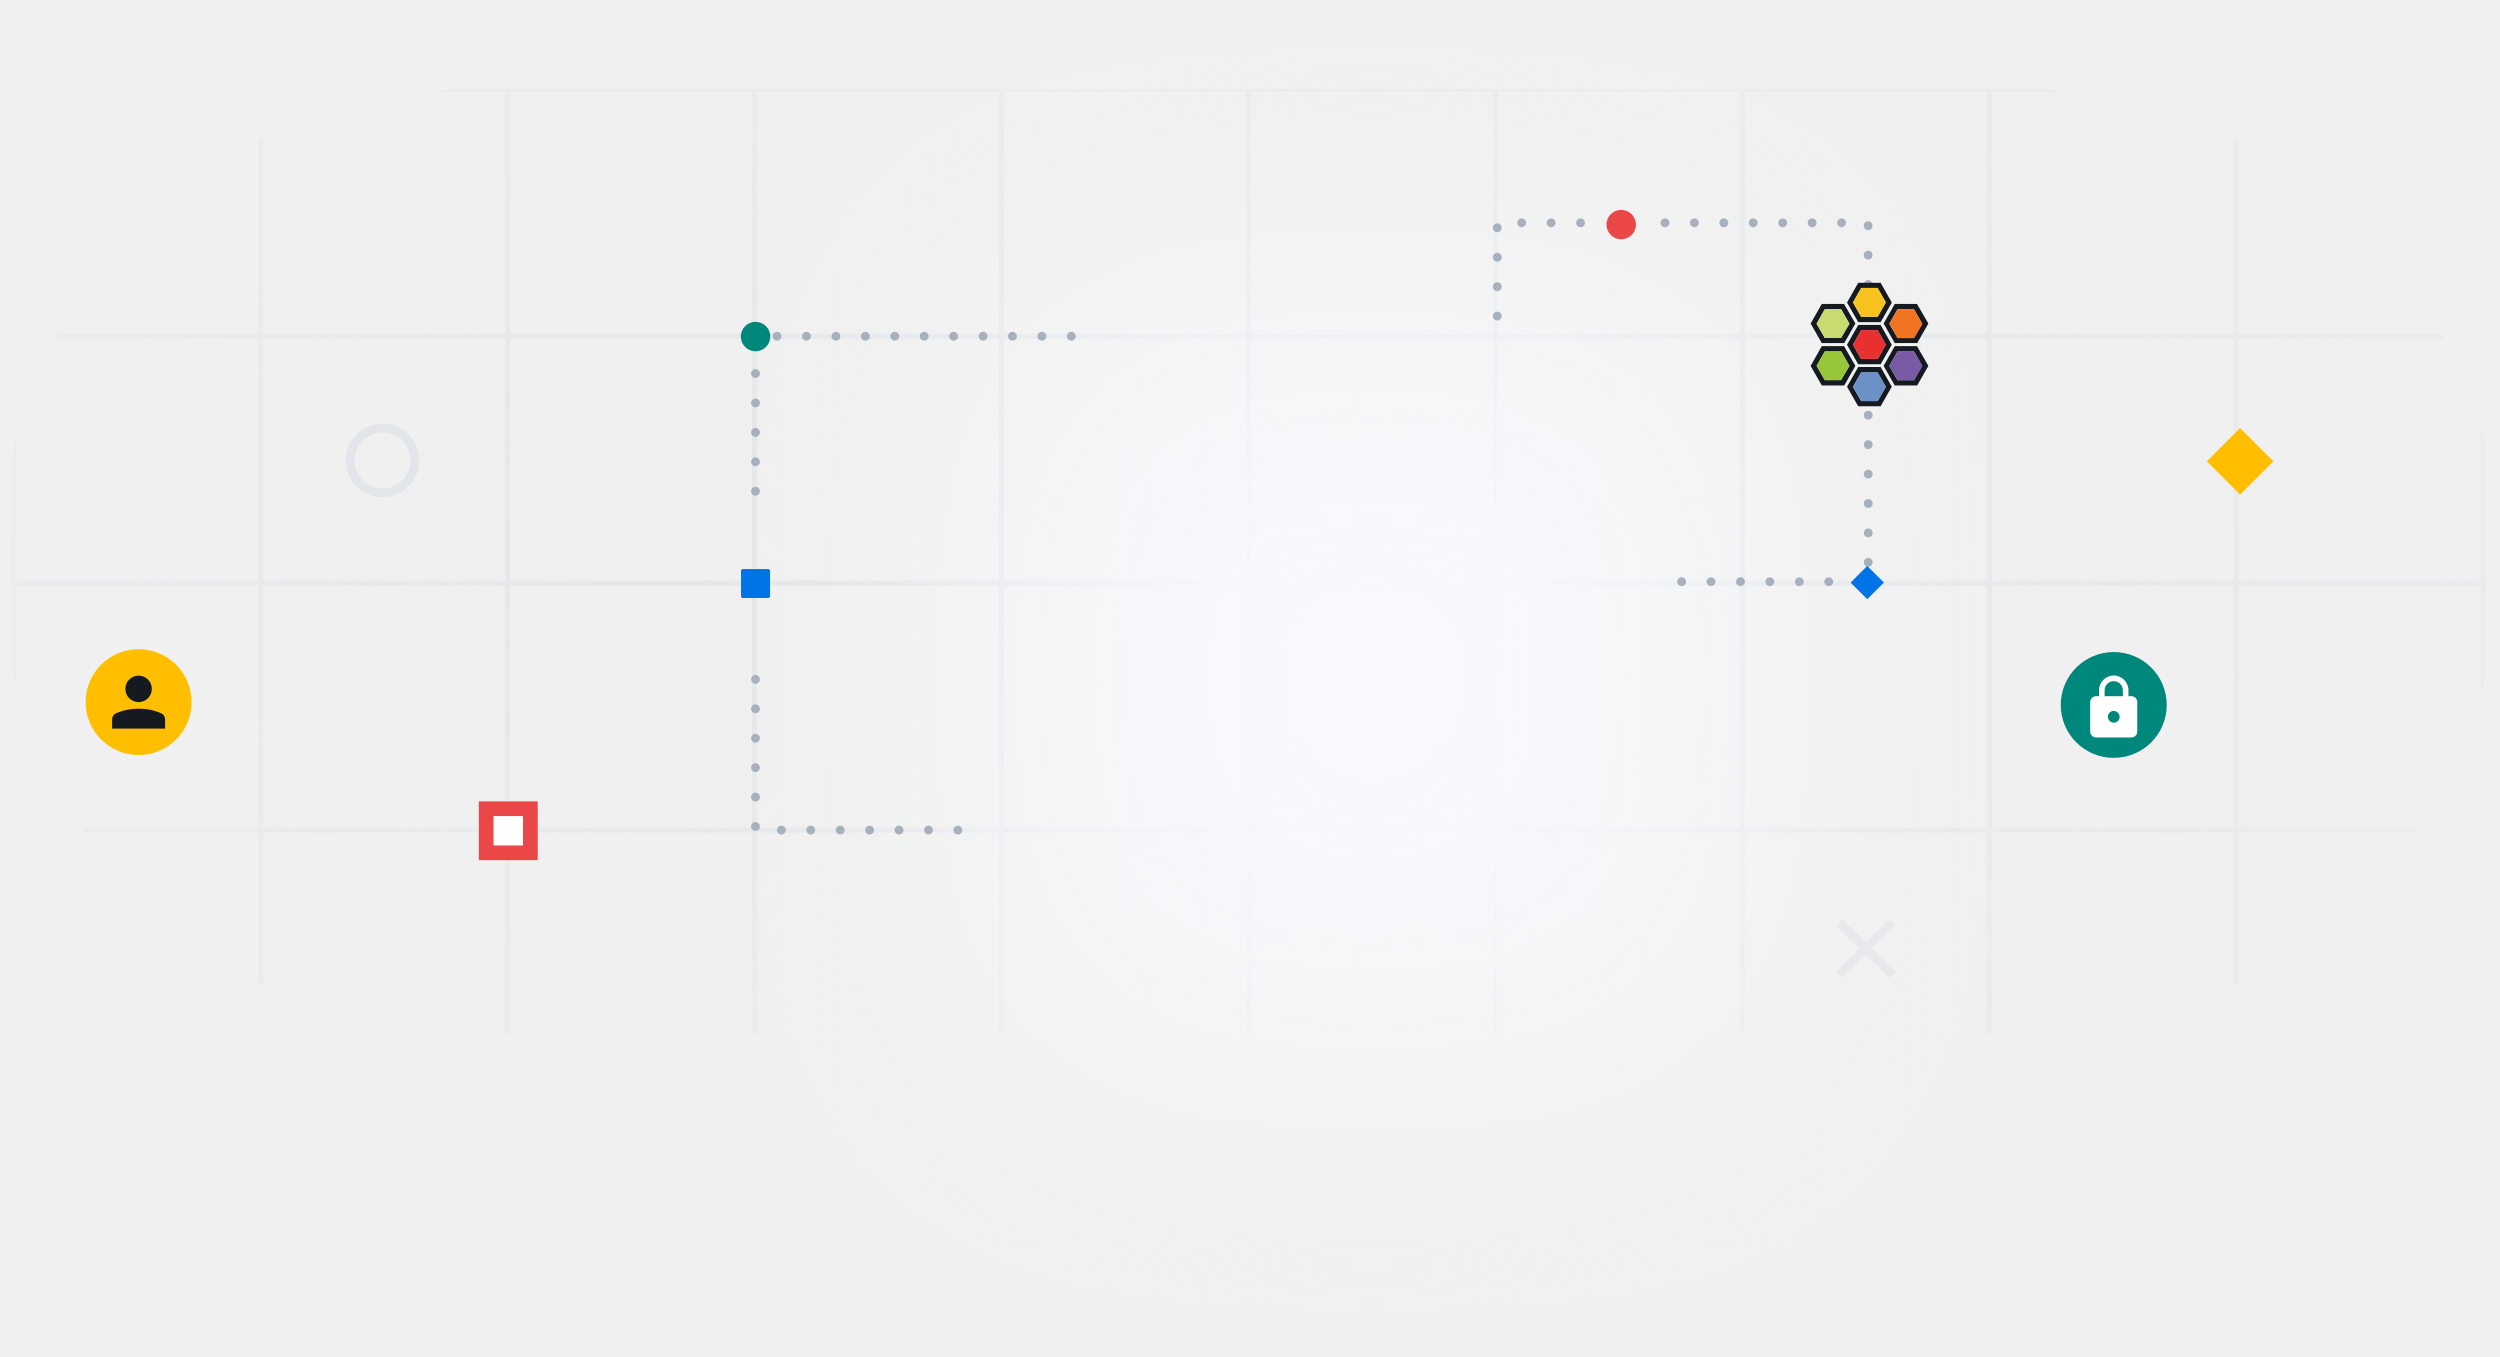
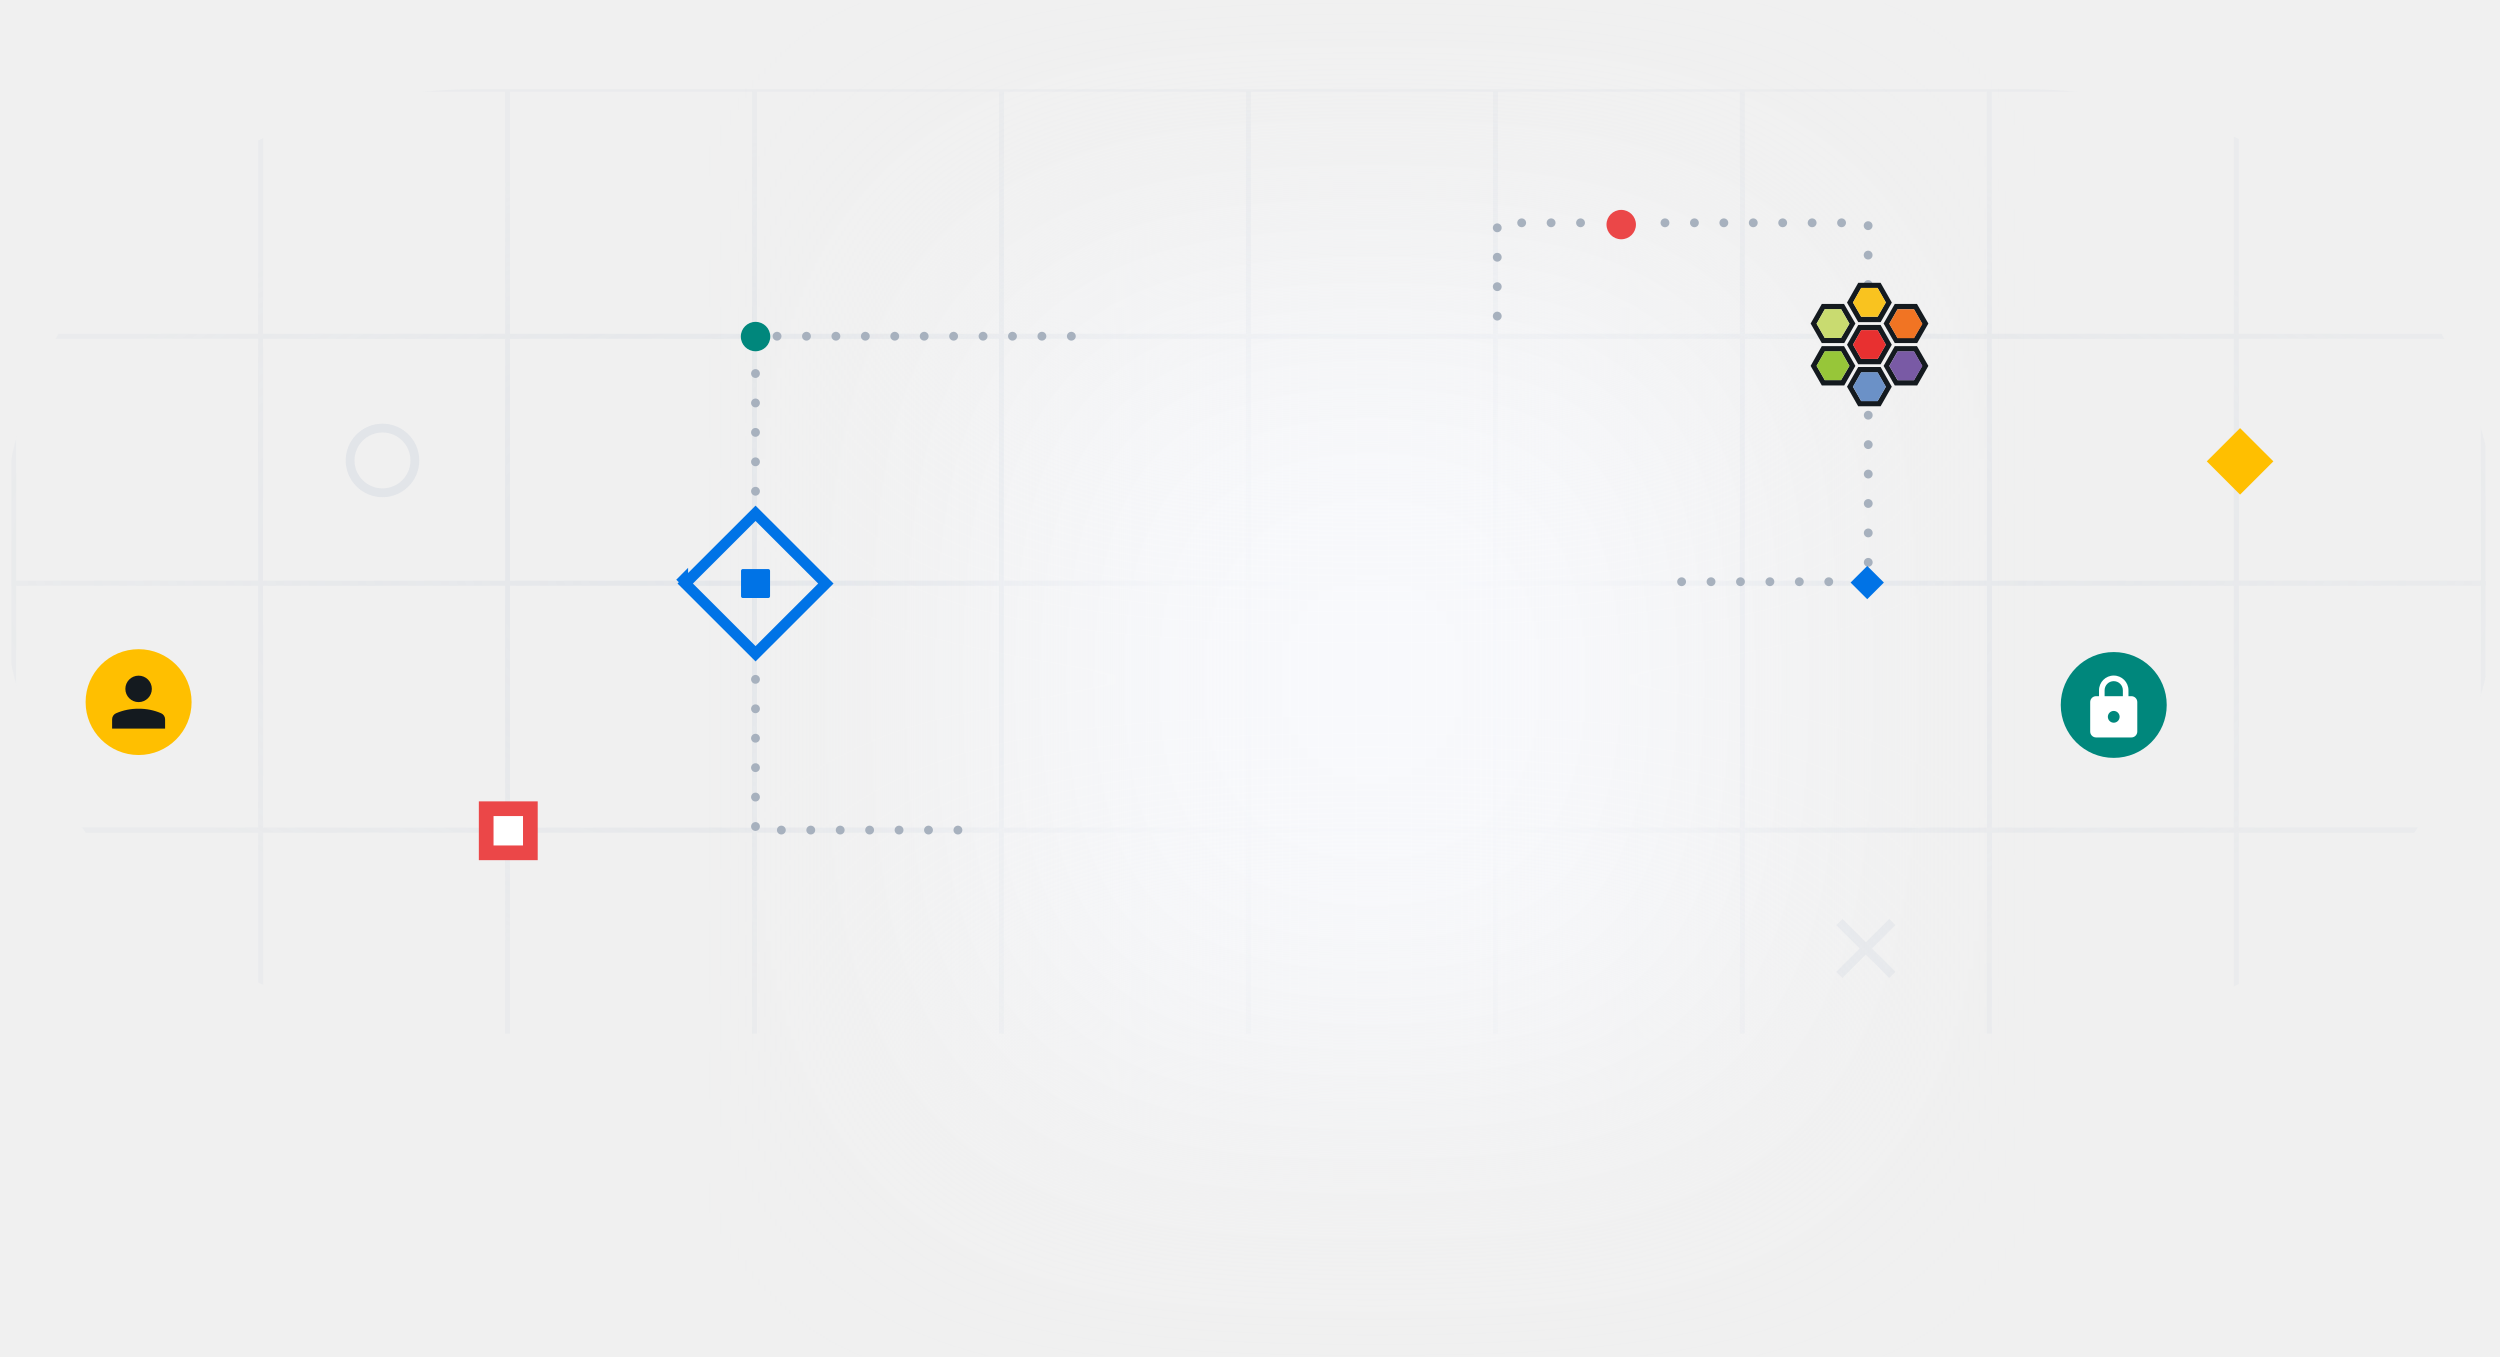
<svg xmlns="http://www.w3.org/2000/svg" width="728" height="395" viewBox="0 0 728 395" fill="none">
  <g opacity="0.5">
-     <mask id="mask0_7401_18191" style="mask-type:alpha" maskUnits="userSpaceOnUse" x="0" y="26" width="728" height="275">
-       <rect y="26" width="728" height="275" rx="137.5" fill="url(#paint0_radial_7401_18191)" />
+     <mask id="mask0_7245_10654" style="mask-type:alpha" maskUnits="userSpaceOnUse" x="0" y="26" width="728" height="275">
+       <rect y="26" width="728" height="275" rx="137.5" fill="url(#paint0_radial_7245_10654)" />
    </mask>
-     <g mask="url(#mask0_7401_18191)">
+     <g mask="url(#mask0_7245_10654)">
      <rect x="4" y="26" width="71.91" height="71.91" stroke="#D1D7E0" stroke-width="1.379" />
      <rect x="75.91" y="26" width="71.91" height="71.91" stroke="#D1D7E0" stroke-width="1.379" />
      <rect x="147.82" y="26" width="71.91" height="71.91" stroke="#D1D7E0" stroke-width="1.379" />
      <rect x="219.73" y="26" width="71.91" height="71.91" stroke="#D1D7E0" stroke-width="1.379" />
      <rect x="291.641" y="26" width="71.91" height="71.91" stroke="#D1D7E0" stroke-width="1.379" />
      <rect x="363.551" y="26" width="71.91" height="71.91" stroke="#D1D7E0" stroke-width="1.379" />
      <rect x="435.461" y="26" width="71.91" height="71.91" stroke="#D1D7E0" stroke-width="1.379" />
      <rect x="507.371" y="26" width="71.91" height="71.91" stroke="#D1D7E0" stroke-width="1.379" />
      <rect x="579.281" y="26" width="71.91" height="71.91" stroke="#D1D7E0" stroke-width="1.379" />
      <rect x="651.191" y="26" width="71.91" height="71.91" stroke="#D1D7E0" stroke-width="1.379" />
      <rect x="4" y="97.91" width="71.91" height="71.91" stroke="#D1D7E0" stroke-width="1.379" />
      <rect x="75.91" y="97.91" width="71.91" height="71.91" stroke="#D1D7E0" stroke-width="1.379" />
      <rect x="147.82" y="97.91" width="71.91" height="71.91" stroke="#D1D7E0" stroke-width="1.379" />
      <rect x="219.73" y="97.91" width="71.91" height="71.91" stroke="#D1D7E0" stroke-width="1.379" />
      <rect x="291.641" y="97.91" width="71.91" height="71.91" stroke="#D1D7E0" stroke-width="1.379" />
      <rect x="363.551" y="97.91" width="71.91" height="71.91" stroke="#D1D7E0" stroke-width="1.379" />
      <rect x="435.461" y="97.91" width="71.91" height="71.91" stroke="#D1D7E0" stroke-width="1.379" />
      <rect x="507.371" y="97.91" width="71.91" height="71.91" stroke="#D1D7E0" stroke-width="1.379" />
      <rect x="579.281" y="97.91" width="71.91" height="71.91" stroke="#D1D7E0" stroke-width="1.379" />
      <rect x="651.191" y="97.91" width="71.91" height="71.91" stroke="#D1D7E0" stroke-width="1.379" />
      <rect x="4" y="169.82" width="71.91" height="71.91" stroke="#D1D7E0" stroke-width="1.379" />
      <rect x="75.91" y="169.82" width="71.91" height="71.91" stroke="#D1D7E0" stroke-width="1.379" />
      <rect x="147.82" y="169.82" width="71.91" height="71.91" stroke="#D1D7E0" stroke-width="1.379" />
      <rect x="219.73" y="169.82" width="71.91" height="71.91" stroke="#D1D7E0" stroke-width="1.379" />
      <rect x="291.641" y="169.82" width="71.91" height="71.91" stroke="#D1D7E0" stroke-width="1.379" />
      <rect x="363.551" y="169.82" width="71.91" height="71.91" stroke="#D1D7E0" stroke-width="1.379" />
      <rect x="435.461" y="169.82" width="71.91" height="71.91" stroke="#D1D7E0" stroke-width="1.379" />
      <rect x="507.371" y="169.82" width="71.91" height="71.91" stroke="#D1D7E0" stroke-width="1.379" />
      <rect x="579.281" y="169.82" width="71.91" height="71.91" stroke="#D1D7E0" stroke-width="1.379" />
      <rect x="651.191" y="169.82" width="71.91" height="71.91" stroke="#D1D7E0" stroke-width="1.379" />
      <rect x="4" y="241.73" width="71.91" height="71.91" stroke="#D1D7E0" stroke-width="1.379" />
      <rect x="75.91" y="241.73" width="71.91" height="71.91" stroke="#D1D7E0" stroke-width="1.379" />
      <rect x="147.82" y="241.73" width="71.91" height="71.91" stroke="#D1D7E0" stroke-width="1.379" />
      <rect x="219.73" y="241.73" width="71.91" height="71.91" stroke="#D1D7E0" stroke-width="1.379" />
      <rect x="291.641" y="241.73" width="71.91" height="71.91" stroke="#D1D7E0" stroke-width="1.379" />
      <rect x="363.551" y="241.73" width="71.91" height="71.91" stroke="#D1D7E0" stroke-width="1.379" />
      <rect x="435.461" y="241.73" width="71.91" height="71.91" stroke="#D1D7E0" stroke-width="1.379" />
      <rect x="507.371" y="241.73" width="71.91" height="71.91" stroke="#D1D7E0" stroke-width="1.379" />
      <rect x="579.281" y="241.73" width="71.91" height="71.91" stroke="#D1D7E0" stroke-width="1.379" />
      <rect x="651.191" y="241.73" width="71.91" height="71.91" stroke="#D1D7E0" stroke-width="1.379" />
    </g>
  </g>
-   <g filter="url(#filter0_f_7401_18191)">
+   <g filter="url(#filter0_f_7245_10654)">
    <rect x="295.348" y="89.545" width="208.465" height="216.554" fill="#F8F9FC" />
  </g>
  <path opacity="0.3" d="M535.627 268.476L543.342 276.18M551.056 283.885L543.342 276.18M543.342 276.18L551.056 268.476M543.342 276.18L535.627 283.885" stroke="#D1D7E0" stroke-width="2.568" />
  <ellipse opacity="0.45" cx="111.382" cy="134.078" rx="9.429" ry="9.417" stroke="#D1D7E0" stroke-width="2.568" />
  <path d="M219.998 197.823L219.998 241.719H281.952" stroke="#A7B1BE" stroke-width="2.568" stroke-linecap="round" stroke-linejoin="round" stroke-dasharray="0.01 8.56" />
  <path d="M544.034 120.902V169.396H482.884" stroke="#A7B1BE" stroke-width="2.568" stroke-linecap="round" stroke-linejoin="round" stroke-dasharray="0.01 8.56" />
  <path d="M219.998 143.057V97.907H320.463" stroke="#A7B1BE" stroke-width="2.568" stroke-linecap="round" stroke-linejoin="round" stroke-dasharray="0.01 8.56" />
  <path d="M544 82.858V64.881H482.04M436 92.055V64.881H461.386" stroke="#A7B1BE" stroke-width="2.568" stroke-linecap="round" stroke-linejoin="round" stroke-dasharray="0.01 8.56" />
-   <mask id="path-49-inside-1_7401_18191" fill="white">
-     <rect width="32.103" height="32.103" rx="0.528" transform="matrix(0.707574 0.706639 -0.707574 0.706639 220.014 147.239)" />
-   </mask>
-   <rect width="32.103" height="32.103" rx="0.528" transform="matrix(0.707574 0.706639 -0.707574 0.706639 220.014 147.239)" stroke="#0073E6" stroke-width="6.331" mask="url(#path-49-inside-1_7401_18191)" />
+   <path d="M220.014 149.476L240.489 169.925L220.014 190.374L199.538 169.925L220.014 149.476ZM198.79 169.178C198.79 169.178 198.79 169.179 198.79 169.179L198.79 169.178L198.044 169.925L198.79 169.178Z" stroke="#0073E6" stroke-width="3.165" />
  <rect x="215.787" y="165.703" width="8.452" height="8.441" rx="0.528" fill="#0073E6" />
  <rect x="467.814" y="69.68" width="8.561" height="8.572" rx="4.28" transform="rotate(-90 467.814 69.6797)" fill="#EB4748" />
  <rect x="215.728" y="102.288" width="8.561" height="8.572" rx="4.28" transform="rotate(-90 215.728 102.288)" fill="#00877C" />
  <rect x="141.578" y="235.498" width="12.864" height="12.841" fill="white" stroke="#EB4748" stroke-width="4.28" />
  <rect width="13.706" height="13.706" transform="matrix(0.707569 -0.706644 0.707569 0.706644 642.61 134.349)" fill="#FFBF00" />
  <path d="M547.633 94.628H541.121L537.851 100.385L541.106 106.083H547.632L550.887 100.385L547.633 94.628ZM546.764 104.521H541.971L539.585 100.37L541.973 96.175H546.766L549.154 100.37L546.764 104.521Z" fill="#141A1F" />
  <path d="M539.586 100.386L541.974 104.522H546.767L549.17 100.386L546.767 96.133H541.974L539.586 100.386Z" fill="#E83030" />
  <path d="M547.633 106.863H541.121L537.851 112.605L541.106 118.303H547.632L550.887 112.605L547.633 106.863ZM546.764 116.8H541.971L539.585 112.649L541.973 108.454H546.766L549.154 112.649L546.764 116.8Z" fill="#141A1F" />
  <path d="M539.586 112.607L541.974 116.802H546.767L549.17 112.607L546.767 108.412H541.974L539.586 112.607Z" fill="#6B91C7" />
  <path d="M547.633 82.349H541.121L537.851 88.106L541.121 93.804H547.647L550.902 88.106L547.633 82.349ZM546.764 92.242H541.971L539.585 88.09L541.973 83.853H546.766L549.154 88.048L546.764 92.242Z" fill="#141A1F" />
  <path d="M539.586 88.103L541.974 92.24H546.767L549.17 88.103L546.767 83.851H541.974L539.586 88.103Z" fill="#F9C31F" />
  <path d="M558.219 100.79H551.759L548.504 106.547L551.759 112.245H558.285L561.54 106.547L558.219 100.79ZM557.35 110.707H552.558L550.169 106.556L552.558 102.361H557.35L559.739 106.556L557.35 110.707Z" fill="#141A1F" />
  <path d="M550.167 106.565L552.59 110.716H557.369L559.815 106.565L557.369 102.312H552.59L550.167 106.565Z" fill="#795AA5" />
  <path d="M558.219 88.511H551.759L548.504 94.209L551.759 99.907H558.285L561.54 94.209L558.219 88.511ZM557.35 98.418H552.558L550.169 94.267L552.558 90.072H557.35L559.739 94.267L557.35 98.418Z" fill="#141A1F" />
  <path d="M550.167 94.27L552.551 98.477H557.369L559.815 94.326L557.369 90.073L552.551 90.073L550.167 94.27Z" fill="#F17423" />
  <path d="M536.981 100.79H530.511L527.256 106.547L530.511 112.245H537.037L540.292 106.547L536.981 100.79ZM536.112 110.698H531.378L528.989 106.547L531.378 102.352H536.17L538.559 106.547L536.112 110.698Z" fill="#141A1F" />
  <path d="M528.985 106.545L531.374 110.696H536.108L538.555 106.545L536.108 102.292H531.374L528.985 106.545Z" fill="#97C639" />
  <path d="M536.981 88.511H530.511L527.256 94.209L530.511 99.907H537.037L540.292 94.209L536.981 88.511ZM536.112 98.419H531.378L528.989 94.268L531.378 90.073H536.17L538.559 94.268L536.112 98.419Z" fill="#141A1F" />
  <path d="M528.985 94.267L531.374 98.418H536.108L538.555 94.267L536.108 90.015H531.374L528.985 94.267Z" fill="#C9DB70" />
  <ellipse cx="615.521" cy="205.287" rx="15.43" ry="15.41" fill="#00877C" />
  <path d="M620.664 202.728H619.807V201.011C619.807 198.642 617.887 196.719 615.521 196.719C613.155 196.719 611.235 198.642 611.235 201.011V202.728H610.377C609.435 202.728 608.663 203.5 608.663 204.444V213.028C608.663 213.973 609.435 214.745 610.377 214.745H620.664C621.607 214.745 622.378 213.973 622.378 213.028V204.444C622.378 203.5 621.607 202.728 620.664 202.728ZM615.521 210.453C614.578 210.453 613.806 209.681 613.806 208.736C613.806 207.792 614.578 207.02 615.521 207.02C616.464 207.02 617.235 207.792 617.235 208.736C617.235 209.681 616.464 210.453 615.521 210.453ZM618.178 202.728H612.863V201.011C612.863 199.543 614.055 198.35 615.521 198.35C616.986 198.35 618.178 199.543 618.178 201.011V202.728Z" fill="white" />
  <rect width="6.853" height="6.853" transform="matrix(0.707569 -0.706644 0.707569 0.706644 538.891 169.64)" fill="#0073E6" />
  <ellipse cx="40.36" cy="204.454" rx="15.43" ry="15.41" fill="#FFBF00" />
-   <g clip-path="url(#clip0_7401_18191)">
+   <g clip-path="url(#clip0_7245_10654)">
    <path d="M40.36 204.455C42.491 204.455 44.218 202.73 44.218 200.602C44.218 198.475 42.491 196.75 40.36 196.75C38.23 196.75 36.503 198.475 36.503 200.602C36.503 202.73 38.23 204.455 40.36 204.455Z" fill="#141A1F" />
    <path d="M48.075 209.463C48.077 209.094 47.972 208.733 47.773 208.422C47.574 208.112 47.289 207.865 46.953 207.712C44.874 206.808 42.627 206.355 40.36 206.381C38.093 206.355 35.846 206.808 33.767 207.712C33.431 207.865 33.147 208.112 32.948 208.422C32.749 208.733 32.644 209.094 32.645 209.463V212.16H48.075V209.463Z" fill="#141A1F" />
  </g>
  <defs>
-     <filter id="filter0_f_7401_18191" x="206.72" y="0.917" width="385.721" height="393.81" filterUnits="userSpaceOnUse" color-interpolation-filters="sRGB">
+     <filter id="filter0_f_7245_10654" x="206.72" y="0.917" width="385.721" height="393.81" filterUnits="userSpaceOnUse" color-interpolation-filters="sRGB">
      <feFlood flood-opacity="0" result="BackgroundImageFix" />
      <feBlend mode="normal" in="SourceGraphic" in2="BackgroundImageFix" result="shape" />
-       <feGaussianBlur stdDeviation="44.314" result="effect1_foregroundBlur_7401_18191" />
+       <feGaussianBlur stdDeviation="44.314" result="effect1_foregroundBlur_7245_10654" />
    </filter>
-     <radialGradient id="paint0_radial_7401_18191" cx="0" cy="0" r="1" gradientUnits="userSpaceOnUse" gradientTransform="translate(364 163.5) rotate(90) scale(137.5 364)">
+     <radialGradient id="paint0_radial_7245_10654" cx="0" cy="0" r="1" gradientUnits="userSpaceOnUse" gradientTransform="translate(364 163.5) rotate(90) scale(137.5 364)">
      <stop stop-color="#F6F7F8" />
      <stop offset="1" stop-color="#F6F7F8" stop-opacity="0.4" />
    </radialGradient>
-     <clipPath id="clip0_7401_18191">
+     <clipPath id="clip0_7245_10654">
      <rect width="15.43" height="15.41" fill="white" transform="translate(32.6455 196.749)" />
    </clipPath>
  </defs>
</svg>
